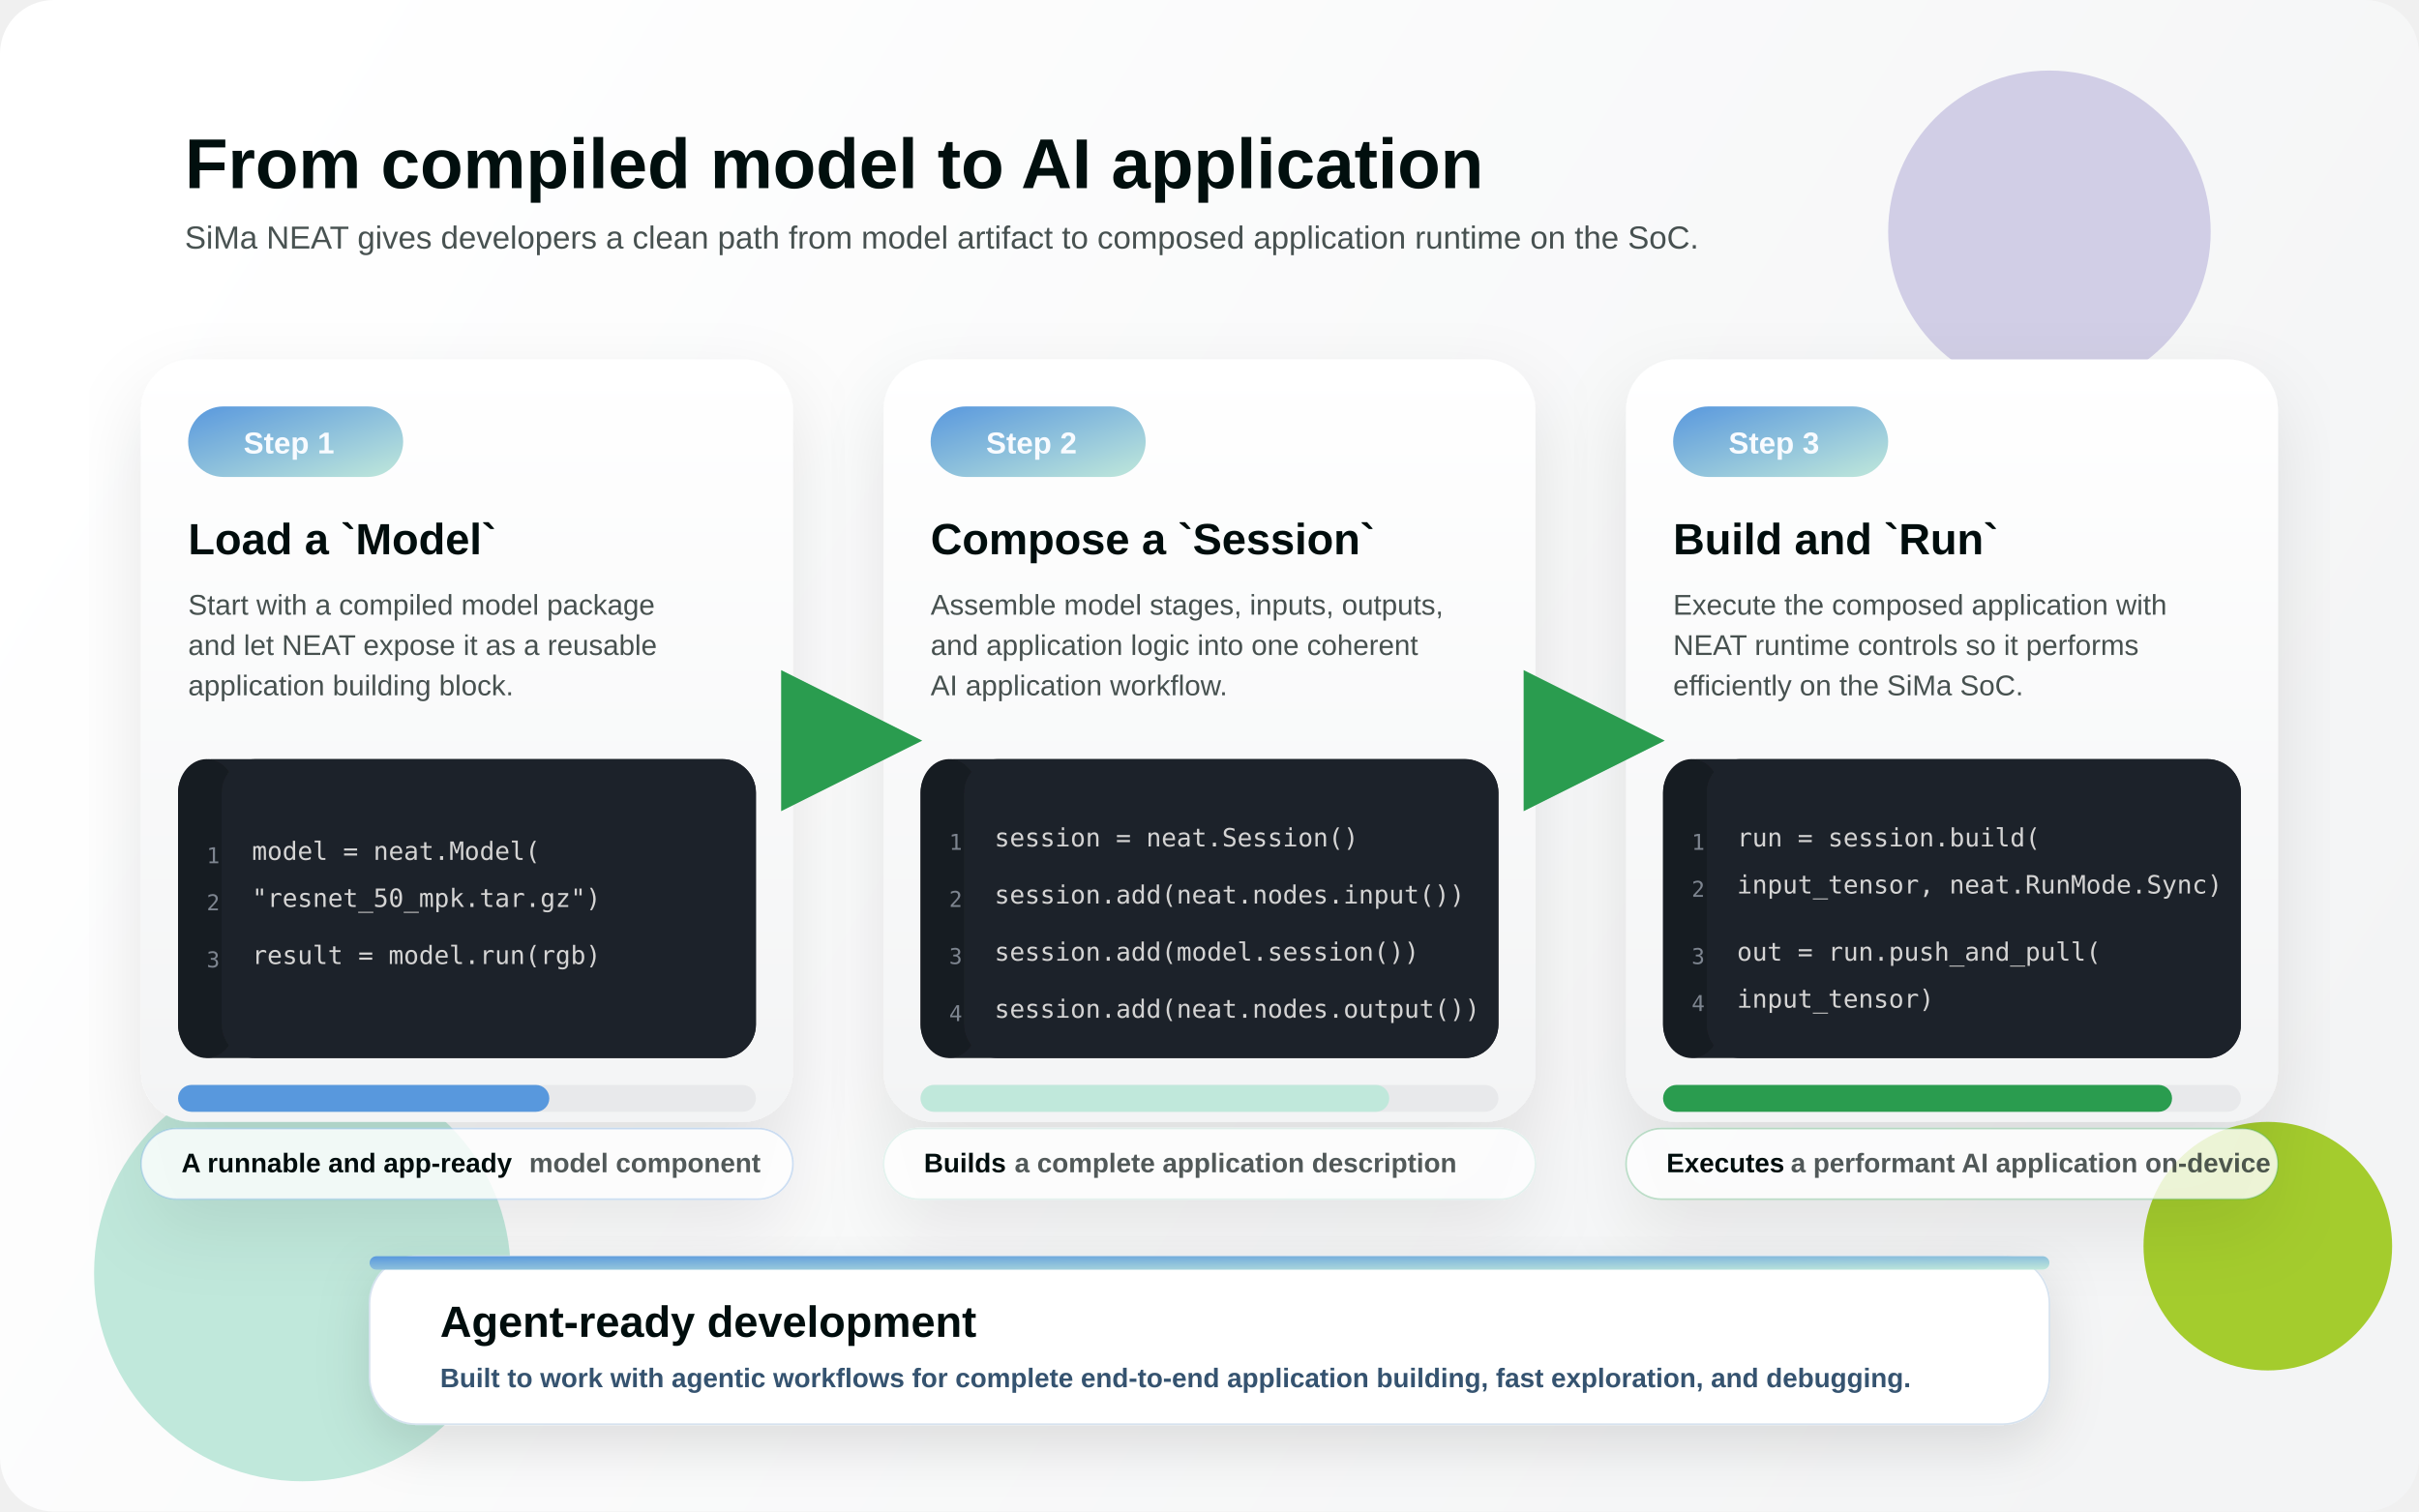
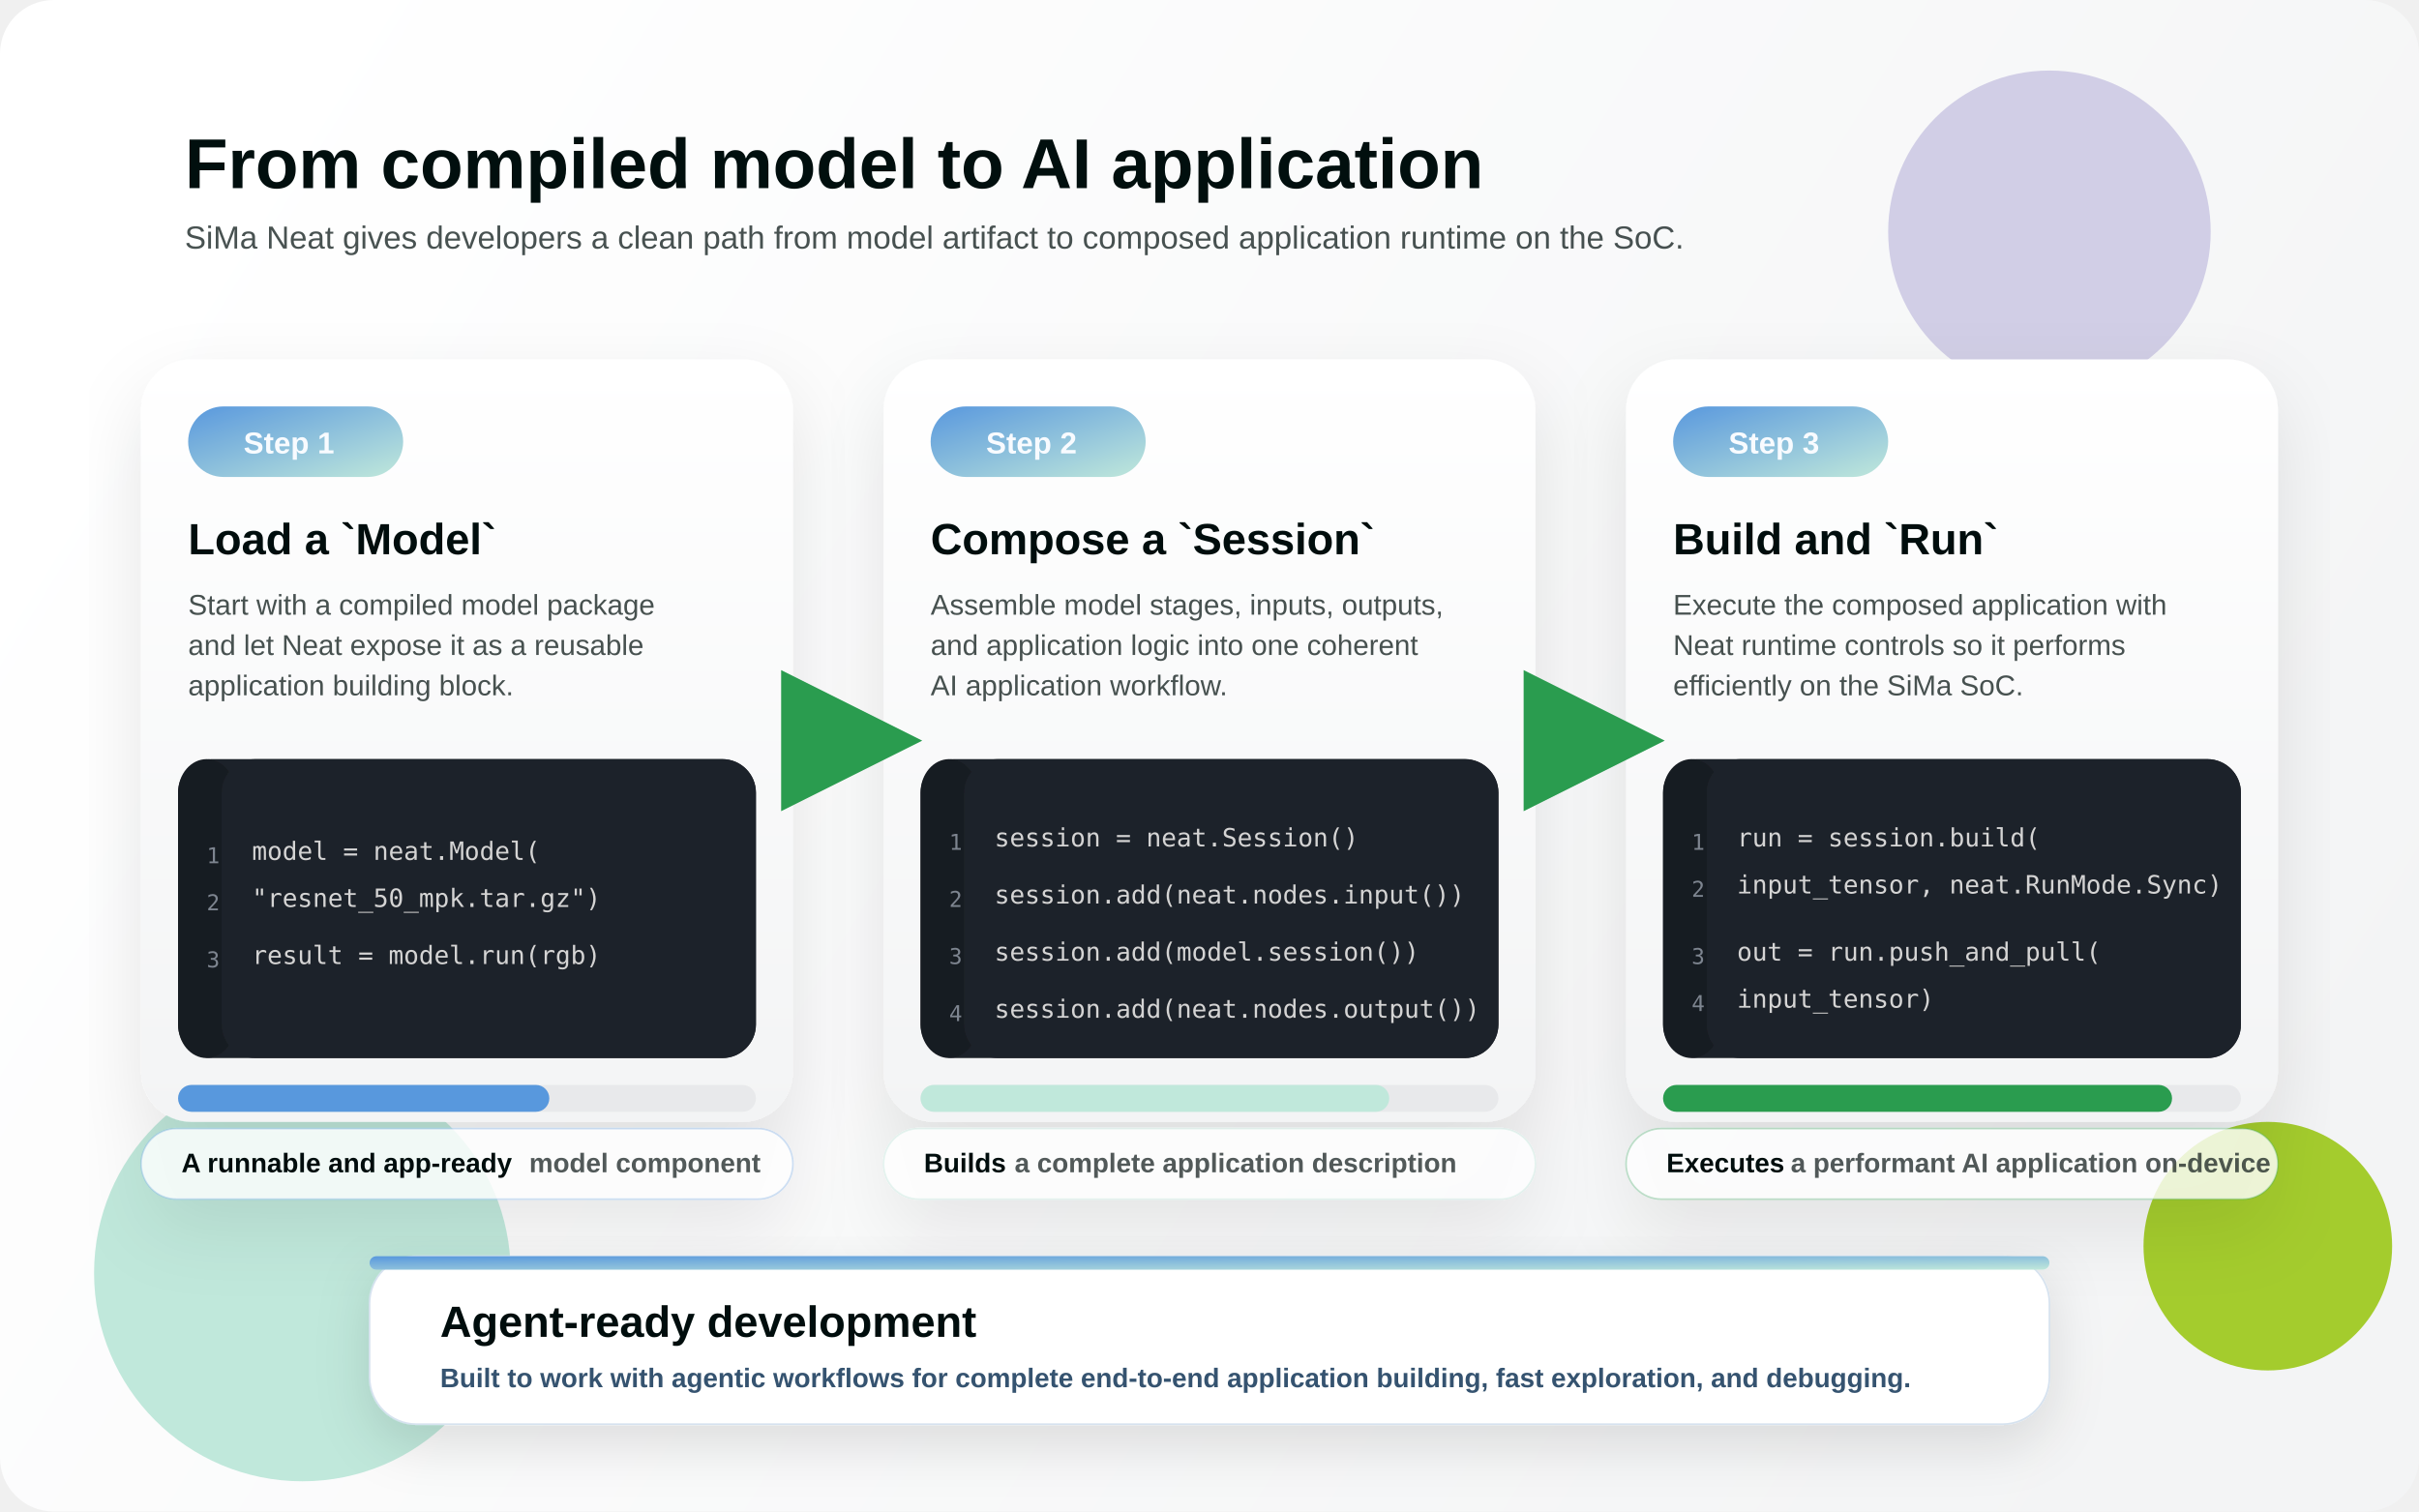
<svg xmlns="http://www.w3.org/2000/svg" width="1440" height="900" viewBox="0 0 1440 900" fill="none" role="img" aria-labelledby="title desc">
  <defs>
    <linearGradient id="bg" x1="120" y1="80" x2="1320" y2="820" gradientUnits="userSpaceOnUse">
      <stop offset="0" stop-color="#FFFFFF" />
      <stop offset="1" stop-color="#F3F4F5" />
    </linearGradient>
    <linearGradient id="panel" x1="0" y1="0" x2="0" y2="1">
      <stop offset="0" stop-color="#FFFFFF" />
      <stop offset="1" stop-color="#F3F4F5" />
    </linearGradient>
    <linearGradient id="accent" x1="0" y1="0" x2="1" y2="1">
      <stop offset="0" stop-color="#5998DD" />
      <stop offset="1" stop-color="#C0E8DB" />
    </linearGradient>
    <filter id="shadow" x="-8%" y="-24%" width="116%" height="170%" filterUnits="objectBoundingBox" color-interpolation-filters="sRGB">
      <feDropShadow dx="0" dy="12" stdDeviation="16" flood-color="#010F0E" flood-opacity="0.12" />
    </filter>
    <filter id="cardShadow" x="-8%" y="-8%" width="116%" height="124%" filterUnits="objectBoundingBox" color-interpolation-filters="sRGB">
      <feDropShadow dx="0" dy="18" stdDeviation="22" flood-color="#010F0E" flood-opacity="0.1" />
    </filter>
    <marker id="arrow" markerWidth="14" markerHeight="14" refX="10" refY="7" orient="auto" markerUnits="strokeWidth">
      <path d="M0 0L14 7L0 14V0Z" fill="#2A9C4F" />
    </marker>
    <style>
      .sans { font-family: "Avenir Next", "Segoe UI", Arial, sans-serif; }
      .mono { font-family: "SFMono-Regular", "Menlo", "Consolas", monospace; }
      .title { font-size: 42px; font-weight: 700; fill: #010F0E; }
      .subtitle { font-size: 19px; font-weight: 500; fill: #010F0E; opacity: 0.72; }
      .step { font-size: 18px; font-weight: 700; fill: #F8FBFF; }
      .cardTitle { font-size: 26px; font-weight: 700; fill: #010F0E; }
      .cardBody { font-size: 17px; font-weight: 500; fill: #010F0E; opacity: 0.72; }
      .code { font-size: 15px; font-weight: 500; fill: #D4D4D4; }
      .codeLineNo { font-size: 13px; font-weight: 500; fill: #7D8590; }
      .codeTab { font-size: 12px; font-weight: 600; fill: #AEB9C5; }
      .footer { font-size: 16px; font-weight: 600; fill: #010F0E; opacity: 0.68; }
      .footerStrong { font-size: 16px; font-weight: 700; fill: #010F0E; }
    </style>
  </defs>
  <rect x="0" y="0" width="1440" height="900" rx="32" fill="url(#bg)" />
  <circle cx="1220" cy="138" r="96" fill="#D1CEE6" />
  <circle cx="180" cy="758" r="124" fill="#C0E8DB" />
  <circle cx="1350" cy="742" r="74" fill="#A4CC2D" />
  <text x="110" y="112" class="sans title">From compiled model to AI application</text>
-   <text x="110" y="148" class="sans subtitle">SiMa NEAT gives developers a clean path from model artifact to composed application runtime on the SoC.</text>
+   <text x="110" y="148" class="sans subtitle">SiMa Neat gives developers a clean path from model artifact to composed application runtime on the SoC.</text>
  <g filter="url(#cardShadow)">
    <rect x="84" y="214" width="388" height="454" rx="30" fill="url(#panel)" />
    <rect x="112" y="242" width="128" height="42" rx="21" fill="url(#accent)" />
    <text x="145" y="270" class="sans step">Step 1</text>
    <text x="112" y="330" class="sans cardTitle">Load a `Model`</text>
    <text x="112" y="366" class="sans cardBody">Start with a compiled model package</text>
-     <text x="112" y="390" class="sans cardBody">and let NEAT expose it as a reusable</text>
+     <text x="112" y="390" class="sans cardBody">and let Neat expose it as a reusable</text>
    <text x="112" y="414" class="sans cardBody">application building block.</text>
    <rect x="106" y="452" width="344" height="178" rx="20" fill="#1F232A" />
    <rect x="106" y="452" width="34" height="178" rx="20" fill="#181C22" />
    <rect x="132" y="452" width="318" height="178" rx="20" fill="#1F232A" />
    <text x="123" y="514" class="mono codeLineNo">1</text>
    <text x="123" y="542" class="mono codeLineNo">2</text>
    <text x="123" y="576" class="mono codeLineNo">3</text>
    <text x="150" y="512" class="mono code">
      <tspan x="150" y="512">model = neat.Model(</tspan>
      <tspan x="150" y="540">  "resnet_50_mpk.tar.gz")</tspan>
      <tspan x="150" y="574">result = model.run(rgb)</tspan>
    </text>
    <rect x="106" y="646" width="344" height="16" rx="8" fill="#E8E9EB" />
    <rect x="106" y="646" width="221" height="16" rx="8" fill="#5998DD" />
    <rect x="84" y="672" width="388" height="42" rx="21" fill="#FFFFFF" fill-opacity="0.8" stroke="#5998DD" stroke-opacity="0.28" />
    <text x="108" y="698" class="sans footerStrong">A runnable and app-ready</text>
    <text x="315" y="698" class="sans footer">model component</text>
  </g>
  <g filter="url(#cardShadow)">
    <rect x="526" y="214" width="388" height="454" rx="30" fill="url(#panel)" />
    <rect x="554" y="242" width="128" height="42" rx="21" fill="url(#accent)" />
    <text x="587" y="270" class="sans step">Step 2</text>
    <text x="554" y="330" class="sans cardTitle">Compose a `Session`</text>
    <text x="554" y="366" class="sans cardBody">Assemble model stages, inputs, outputs,</text>
    <text x="554" y="390" class="sans cardBody">and application logic into one coherent</text>
    <text x="554" y="414" class="sans cardBody">AI application workflow.</text>
    <rect x="548" y="452" width="344" height="178" rx="20" fill="#1F232A" />
    <rect x="548" y="452" width="34" height="178" rx="20" fill="#181C22" />
    <rect x="574" y="452" width="318" height="178" rx="20" fill="#1F232A" />
    <text x="565" y="506" class="mono codeLineNo">1</text>
    <text x="565" y="540" class="mono codeLineNo">2</text>
    <text x="565" y="574" class="mono codeLineNo">3</text>
    <text x="565" y="608" class="mono codeLineNo">4</text>
    <text x="592" y="504" class="mono code">
      <tspan x="592" y="504">session = neat.Session()</tspan>
      <tspan x="592" y="538">session.add(neat.nodes.input())</tspan>
      <tspan x="592" y="572">session.add(model.session())</tspan>
      <tspan x="592" y="606">session.add(neat.nodes.output())</tspan>
    </text>
    <rect x="548" y="646" width="344" height="16" rx="8" fill="#E8E9EB" />
    <rect x="548" y="646" width="279" height="16" rx="8" fill="#C0E8DB" />
    <rect x="526" y="672" width="388" height="42" rx="21" fill="#FFFFFF" fill-opacity="0.8" stroke="#C0E8DB" stroke-opacity="0.36" />
    <text x="550" y="698" class="sans footerStrong">Builds</text>
    <text x="604" y="698" class="sans footer">a complete application description</text>
  </g>
  <g filter="url(#cardShadow)">
    <rect x="968" y="214" width="388" height="454" rx="30" fill="url(#panel)" />
    <rect x="996" y="242" width="128" height="42" rx="21" fill="url(#accent)" />
    <text x="1029" y="270" class="sans step">Step 3</text>
    <text x="996" y="330" class="sans cardTitle">Build and `Run`</text>
    <text x="996" y="366" class="sans cardBody">Execute the composed application with</text>
-     <text x="996" y="390" class="sans cardBody">NEAT runtime controls so it performs</text>
+     <text x="996" y="390" class="sans cardBody">Neat runtime controls so it performs</text>
    <text x="996" y="414" class="sans cardBody">efficiently on the SiMa SoC.</text>
    <rect x="990" y="452" width="344" height="178" rx="20" fill="#1F232A" />
    <rect x="990" y="452" width="34" height="178" rx="20" fill="#181C22" />
    <rect x="1016" y="452" width="318" height="178" rx="20" fill="#1F232A" />
    <text x="1007" y="506" class="mono codeLineNo">1</text>
    <text x="1007" y="534" class="mono codeLineNo">2</text>
    <text x="1007" y="574" class="mono codeLineNo">3</text>
    <text x="1007" y="602" class="mono codeLineNo">4</text>
    <text x="1034" y="504" class="mono code">
      <tspan x="1034" y="504">run = session.build(</tspan>
      <tspan x="1034" y="532">  input_tensor, neat.RunMode.Sync)</tspan>
      <tspan x="1034" y="572">out = run.push_and_pull(</tspan>
      <tspan x="1034" y="600">  input_tensor)</tspan>
    </text>
    <rect x="990" y="646" width="344" height="16" rx="8" fill="#E8E9EB" />
    <rect x="990" y="646" width="303" height="16" rx="8" fill="#2A9C4F" />
    <rect x="968" y="672" width="388" height="42" rx="21" fill="#FFFFFF" fill-opacity="0.8" stroke="#2A9C4F" stroke-opacity="0.28" />
    <text x="992" y="698" class="sans footerStrong">Executes</text>
    <text x="1066" y="698" class="sans footer">a performant AI application on-device</text>
  </g>
  <line x1="473" y1="441" x2="525" y2="441" stroke="#2A9C4F" stroke-width="6" stroke-linecap="round" marker-end="url(#arrow)" />
  <line x1="915" y1="441" x2="967" y2="441" stroke="#2A9C4F" stroke-width="6" stroke-linecap="round" marker-end="url(#arrow)" />
  <g filter="url(#shadow)">
    <rect x="220" y="748" width="1000" height="100" rx="28" fill="#FFFFFF" stroke="#D6E2EF" />
    <rect x="220" y="748" width="1000" height="8" rx="4" fill="url(#accent)" />
    <text x="262" y="796" class="sans" font-size="26" font-weight="700" fill="#010F0E">Agent-ready development</text>
    <text x="262" y="826" class="sans" font-size="16" font-weight="600" fill="#35536F">Built to work with agentic workflows for complete end-to-end application building, fast exploration, and debugging.</text>
  </g>
</svg>
